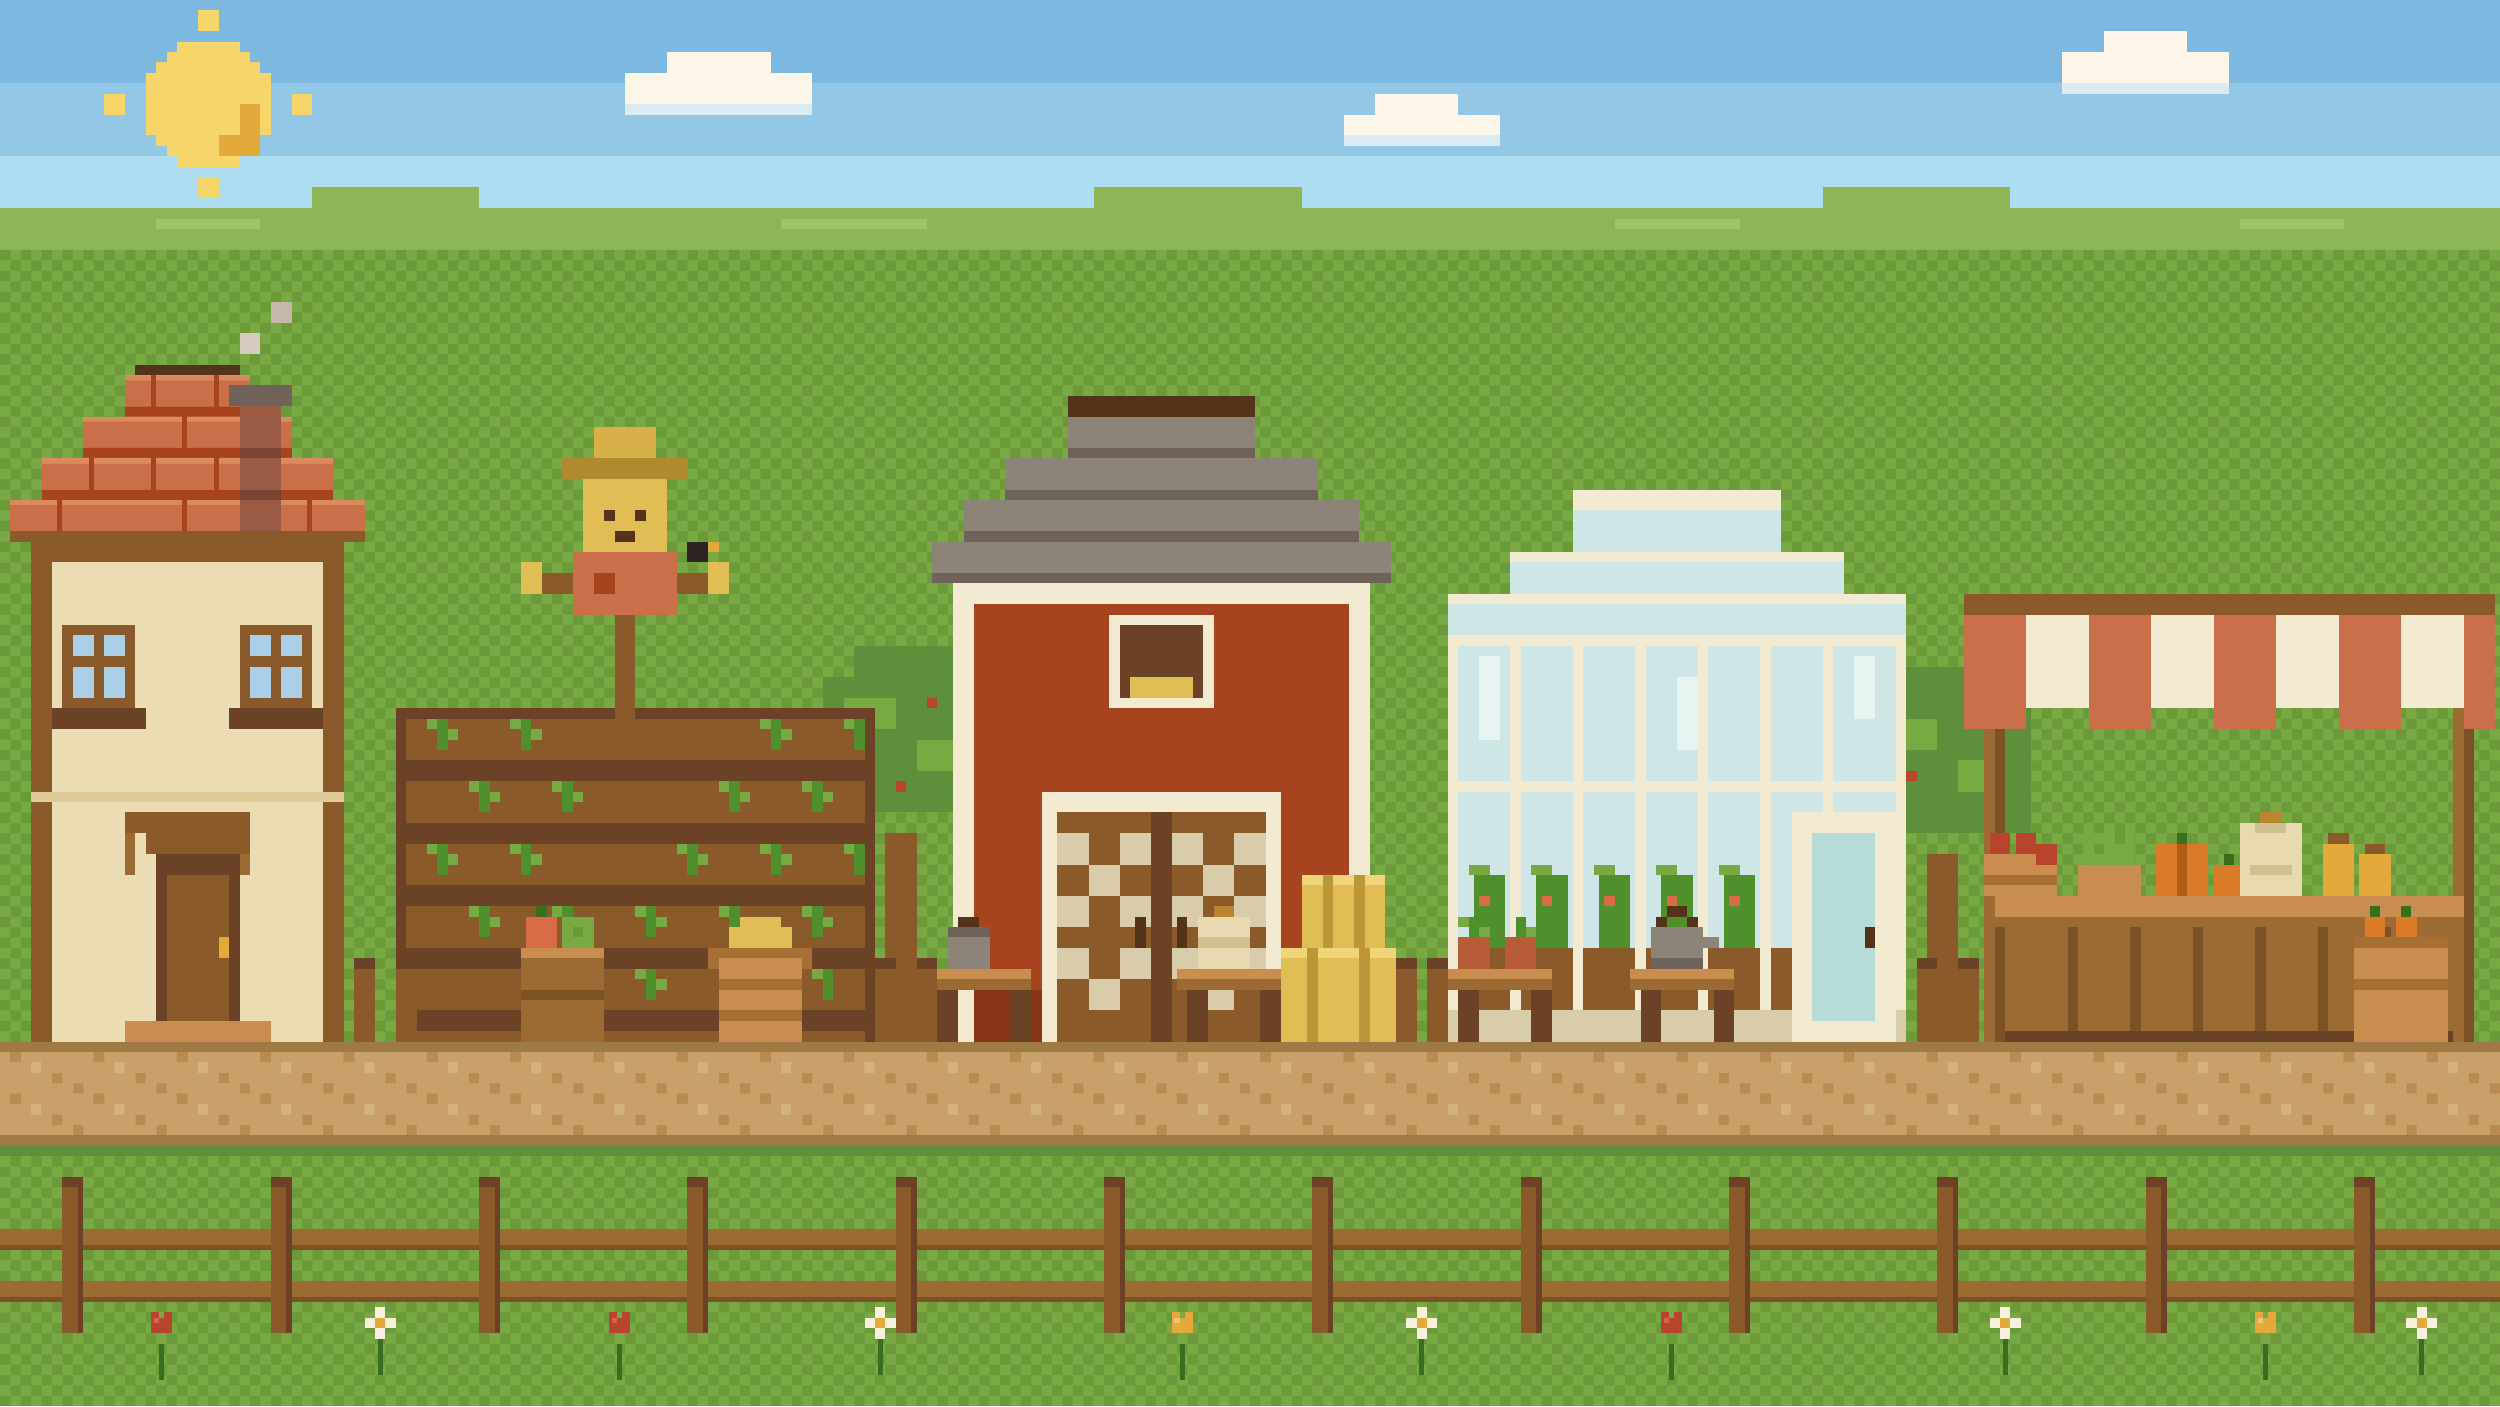
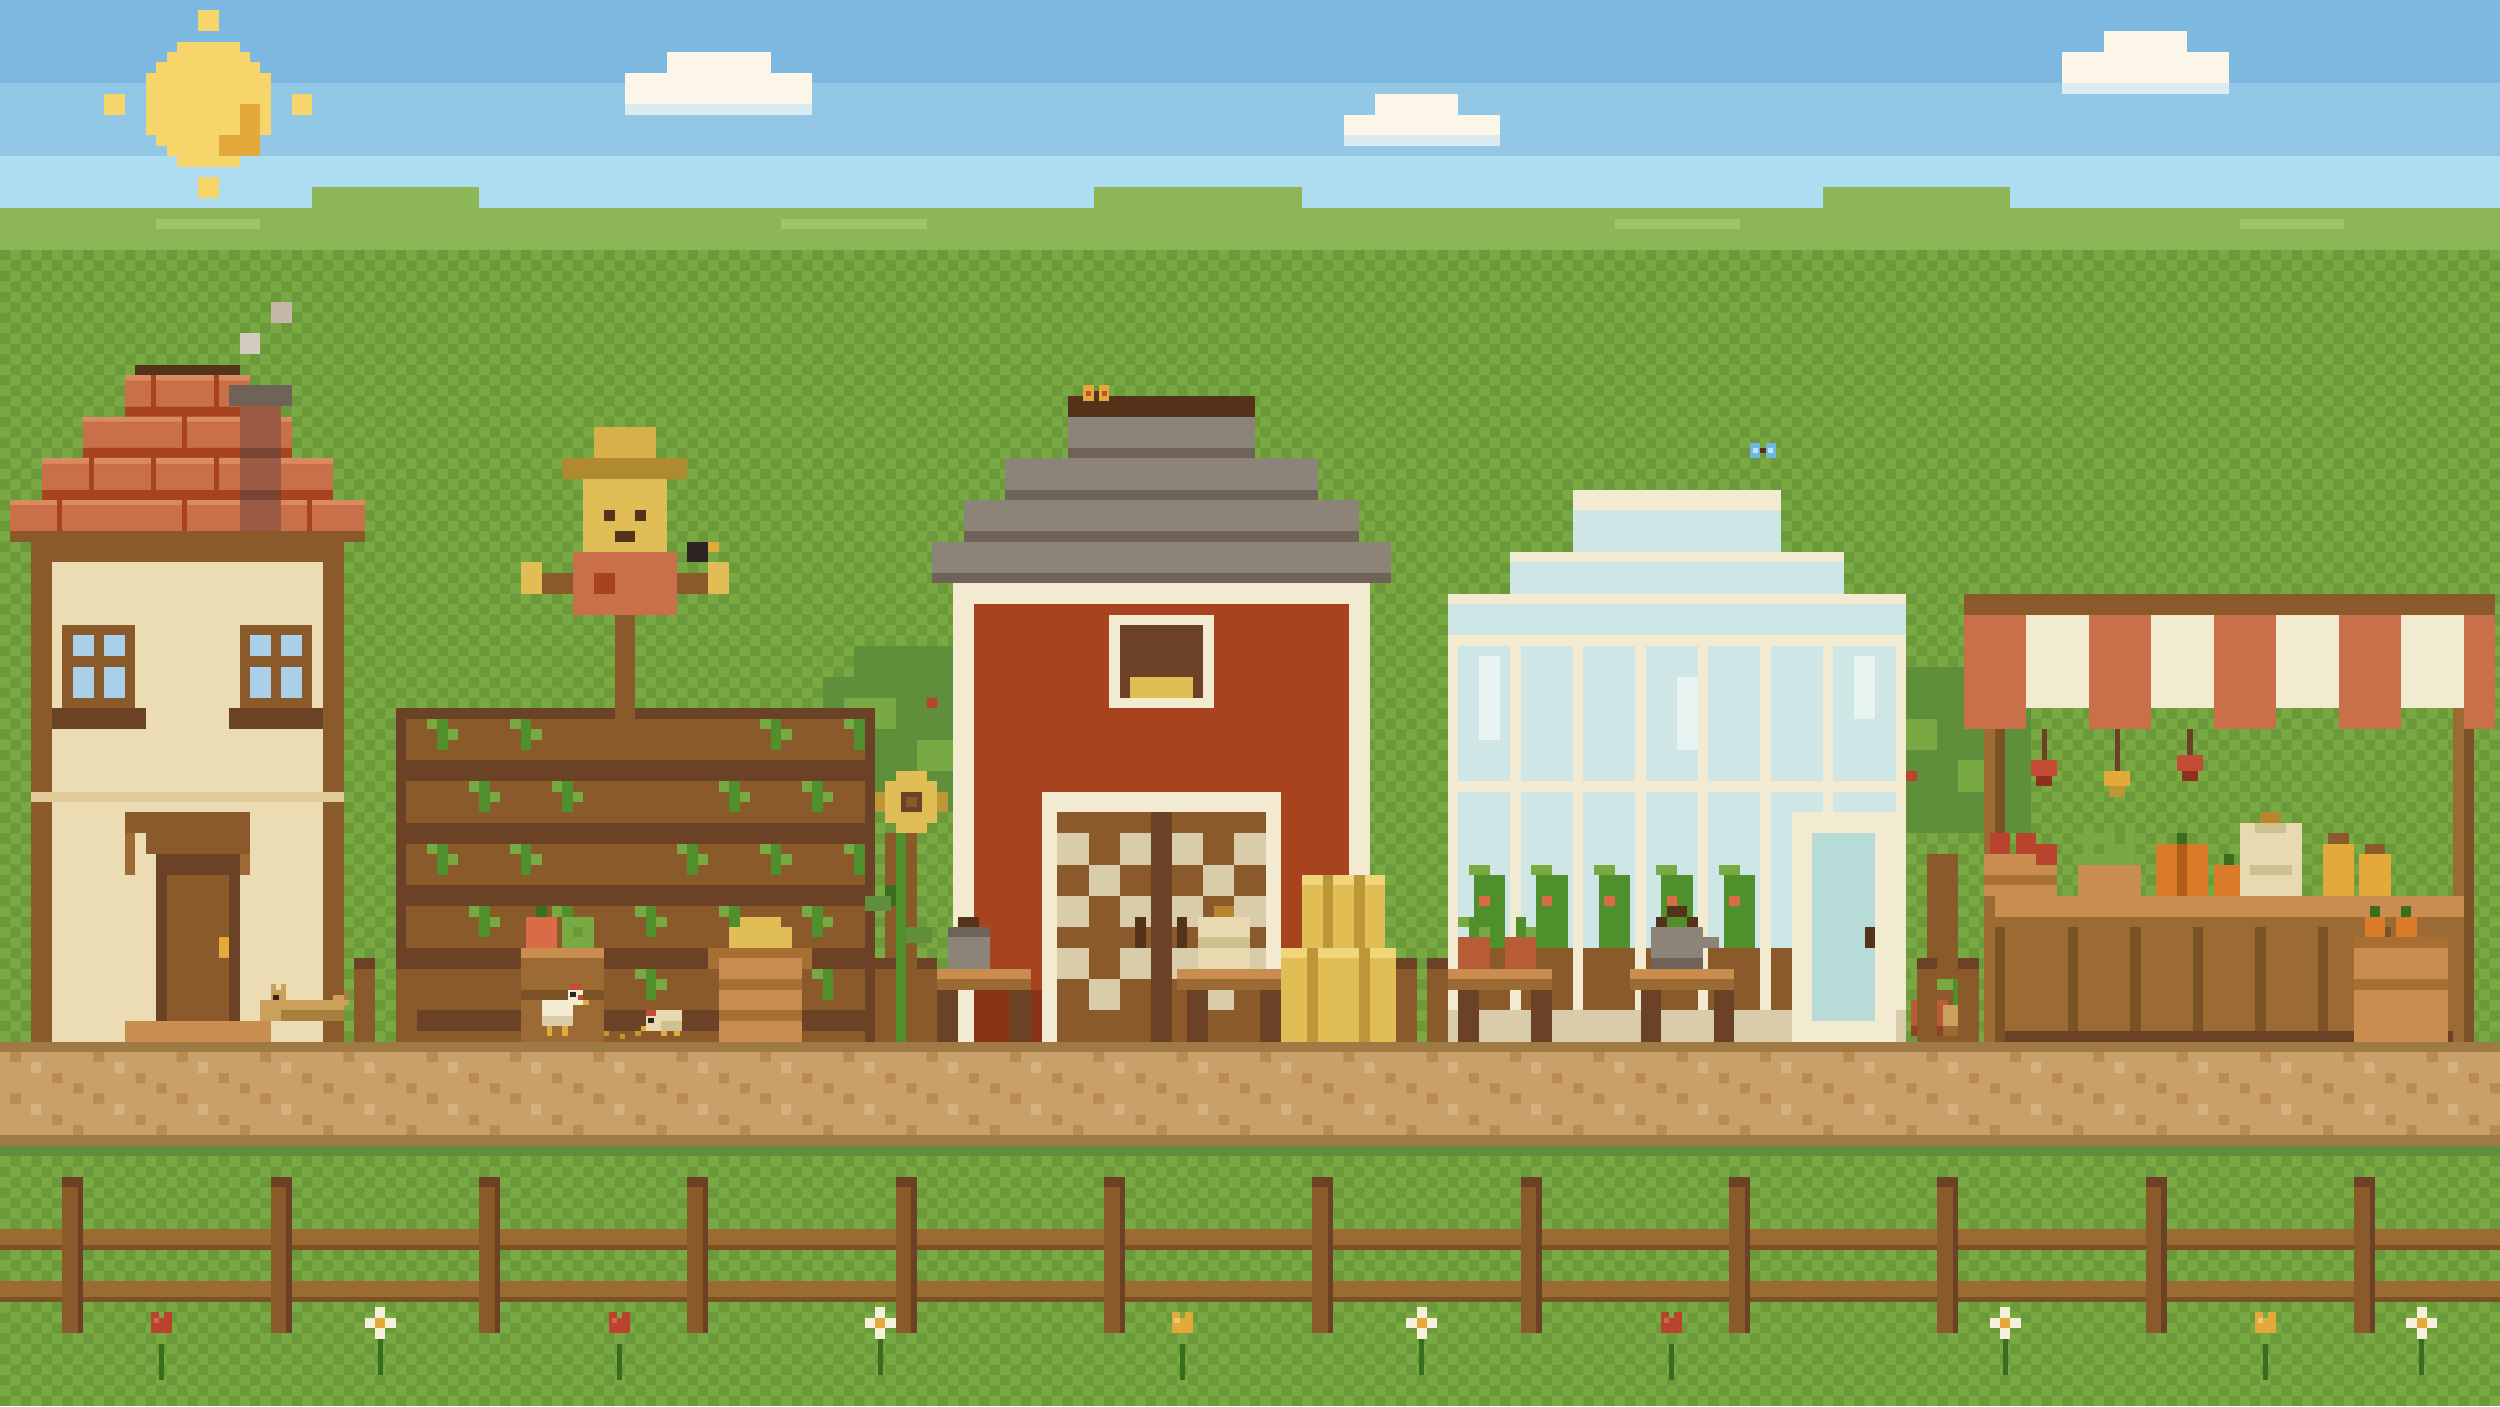
<svg xmlns="http://www.w3.org/2000/svg" viewBox="0 0 960 540" shape-rendering="crispEdges" aria-hidden="true" focusable="false" preserveAspectRatio="xMidYMid meet">
  <defs>
    <pattern id="fm-shingles" width="48" height="32" patternUnits="userSpaceOnUse">
      <rect width="48" height="32" fill="#c96f4a" />
      <rect y="12" width="48" height="4" fill="#a8431f" />
      <rect y="28" width="48" height="4" fill="#a8431f" />
      <rect width="48" height="2" fill="#d98a5f" />
      <rect y="16" width="48" height="2" fill="#d98a5f" />
      <rect x="22" width="2" height="12" fill="#a8431f" />
      <rect x="10" y="16" width="2" height="12" fill="#a8431f" />
      <rect x="34" y="16" width="2" height="12" fill="#a8431f" />
    </pattern>
    <pattern id="fm-grass" width="8" height="8" patternUnits="userSpaceOnUse">
      <rect width="8" height="8" fill="#79a943" />
      <rect width="4" height="4" fill="#6c9a3a" />
      <rect x="4" y="4" width="4" height="4" fill="#6c9a3a" />
    </pattern>
    <pattern id="fm-dirt" width="32" height="16" patternUnits="userSpaceOnUse">
      <rect width="32" height="16" fill="#c9a06a" />
      <rect x="4" y="4" width="4" height="4" fill="#b98a52" />
      <rect x="20" y="12" width="4" height="4" fill="#b98a52" />
      <rect x="12" y="8" width="4" height="4" fill="#d4b27e" />
      <rect x="28" width="4" height="4" fill="#b98a52" />
    </pattern>
  </defs>
  <rect x="0" y="0" width="960" height="32" fill="#7db8e0" />
  <rect x="0" y="32" width="960" height="28" fill="#93c7e6" />
  <rect x="0" y="60" width="960" height="20" fill="#aedcf0" />
  <g>
    <rect x="76" y="4" width="8" height="8" fill="#f6d56a" />
    <rect x="76" y="68" width="8" height="8" fill="#f6d56a" />
    <rect x="40" y="36" width="8" height="8" fill="#f6d56a" />
    <rect x="112" y="36" width="8" height="8" fill="#f6d56a" />
    <rect x="56" y="28" width="48" height="24" fill="#f6d56a" />
    <rect x="60" y="24" width="40" height="32" fill="#f6d56a" />
    <rect x="64" y="20" width="32" height="40" fill="#f6d56a" />
    <rect x="68" y="16" width="24" height="48" fill="#f6d56a" />
    <rect x="84" y="52" width="16" height="8" fill="#e3a93a" />
    <rect x="92" y="40" width="8" height="12" fill="#e3a93a" />
  </g>
  <g>
    <rect x="240" y="28" width="72" height="16" fill="#fbf6e8" />
    <rect x="256" y="20" width="40" height="8" fill="#fbf6e8" />
    <rect x="240" y="40" width="72" height="4" fill="#dcebf2" />
    <rect x="516" y="44" width="60" height="12" fill="#fbf6e8" />
    <rect x="528" y="36" width="32" height="8" fill="#fbf6e8" />
    <rect x="516" y="52" width="60" height="4" fill="#dcebf2" />
    <rect x="792" y="20" width="64" height="16" fill="#fbf6e8" />
    <rect x="808" y="12" width="32" height="8" fill="#fbf6e8" />
    <rect x="792" y="32" width="64" height="4" fill="#dcebf2" />
  </g>
  <rect x="120" y="72" width="64" height="8" fill="#8db657" />
  <rect x="420" y="72" width="80" height="8" fill="#8db657" />
  <rect x="700" y="72" width="72" height="8" fill="#8db657" />
  <rect x="0" y="80" width="960" height="16" fill="#8db657" />
  <rect x="60" y="84" width="40" height="4" fill="#9fc46a" />
  <rect x="300" y="84" width="56" height="4" fill="#9fc46a" />
  <rect x="620" y="84" width="48" height="4" fill="#9fc46a" />
  <rect x="860" y="84" width="40" height="4" fill="#9fc46a" />
  <rect x="0" y="96" width="960" height="344" fill="url(#fm-grass)" />
  <rect x="0" y="400" width="960" height="40" fill="url(#fm-dirt)" />
  <rect x="0" y="400" width="960" height="4" fill="#a07a44" />
  <rect x="0" y="436" width="960" height="4" fill="#a07a44" />
  <g>
    <rect x="340" y="320" width="12" height="80" fill="#8a5a2b" />
    <rect x="328" y="248" width="40" height="12" fill="#5f8f3a" />
    <rect x="316" y="260" width="64" height="52" fill="#5f8f3a" />
    <rect x="324" y="268" width="20" height="12" fill="#79a943" />
    <rect x="352" y="284" width="16" height="12" fill="#79a943" />
    <rect x="332" y="288" width="4" height="4" fill="#b8442e" />
    <rect x="356" y="268" width="4" height="4" fill="#b8442e" />
    <rect x="344" y="300" width="4" height="4" fill="#b8442e" />
  </g>
  <g>
    <rect x="740" y="328" width="12" height="72" fill="#8a5a2b" />
    <rect x="728" y="256" width="40" height="12" fill="#5f8f3a" />
    <rect x="716" y="268" width="64" height="52" fill="#5f8f3a" />
    <rect x="724" y="276" width="20" height="12" fill="#79a943" />
    <rect x="752" y="292" width="16" height="12" fill="#79a943" />
    <rect x="732" y="296" width="4" height="4" fill="#b8442e" />
    <rect x="756" y="276" width="4" height="4" fill="#b8442e" />
  </g>
  <g>
    <rect x="48" y="144" width="48" height="16" fill="url(#fm-shingles)" />
    <rect x="32" y="160" width="80" height="16" fill="url(#fm-shingles)" />
    <rect x="16" y="176" width="112" height="16" fill="url(#fm-shingles)" />
    <rect x="4" y="192" width="136" height="16" fill="url(#fm-shingles)" />
    <rect x="52" y="140" width="40" height="4" fill="#54331a" />
    <rect x="4" y="204" width="136" height="4" fill="#8a5a2b" />
    <g id="chimney-smoke">
      <rect x="92" y="128" width="8" height="8" fill="#d6cbbf" />
      <rect x="104" y="116" width="8" height="8" fill="#c5b8aa" />
    </g>
    <rect x="88" y="148" width="24" height="8" fill="#6e6259" />
    <rect x="92" y="156" width="16" height="48" fill="#9a5a44" />
    <rect x="92" y="172" width="16" height="4" fill="#7a4434" />
    <rect x="92" y="188" width="16" height="4" fill="#7a4434" />
    <rect x="12" y="208" width="120" height="192" fill="#ecdcb4" />
    <rect x="12" y="208" width="120" height="8" fill="#8a5a2b" />
    <rect x="12" y="208" width="8" height="192" fill="#8a5a2b" />
    <rect x="124" y="208" width="8" height="192" fill="#8a5a2b" />
    <rect x="12" y="304" width="120" height="4" fill="#e0cb98" />
    <rect x="24" y="240" width="28" height="32" fill="#8a5a2b" />
    <rect x="28" y="244" width="20" height="24" fill="#aacfe8" />
    <rect x="36" y="244" width="4" height="24" fill="#8a5a2b" />
    <rect x="28" y="252" width="20" height="4" fill="#8a5a2b" />
    <rect x="20" y="272" width="36" height="8" fill="#6b4226" />
    <rect x="92" y="240" width="28" height="32" fill="#8a5a2b" />
    <rect x="96" y="244" width="20" height="24" fill="#aacfe8" />
    <rect x="104" y="244" width="4" height="24" fill="#8a5a2b" />
    <rect x="96" y="252" width="20" height="4" fill="#8a5a2b" />
    <rect x="88" y="272" width="36" height="8" fill="#6b4226" />
    <rect x="48" y="312" width="48" height="8" fill="#8a5a2b" />
    <rect x="48" y="320" width="4" height="16" fill="#9c6b33" />
    <rect x="92" y="320" width="4" height="16" fill="#9c6b33" />
    <rect x="56" y="320" width="40" height="8" fill="#8a5a2b" />
    <rect x="60" y="328" width="32" height="72" fill="#6b4226" />
    <rect x="64" y="336" width="24" height="56" fill="#8a5a2b" />
    <rect x="84" y="360" width="4" height="8" fill="#e3a93a" />
    <rect x="48" y="392" width="56" height="8" fill="#c98e4f" />
  </g>
  <g>
    <rect x="152" y="272" width="184" height="128" fill="#8a5a2b" />
    <rect x="152" y="272" width="184" height="4" fill="#6b4226" />
    <rect x="152" y="272" width="4" height="128" fill="#6b4226" />
    <rect x="332" y="272" width="4" height="128" fill="#6b4226" />
    <rect x="156" y="292" width="176" height="8" fill="#6b4226" />
    <rect x="156" y="316" width="176" height="8" fill="#6b4226" />
    <rect x="156" y="340" width="176" height="8" fill="#6b4226" />
    <rect x="156" y="364" width="176" height="8" fill="#6b4226" />
    <rect x="156" y="388" width="176" height="8" fill="#6b4226" />
    <rect x="168" y="276" width="4" height="12" fill="#4f8f2c" />
    <rect x="164" y="276" width="4" height="4" fill="#79a943" />
    <rect x="172" y="280" width="4" height="4" fill="#79a943" />
    <rect x="200" y="276" width="4" height="12" fill="#4f8f2c" />
    <rect x="196" y="276" width="4" height="4" fill="#79a943" />
    <rect x="204" y="280" width="4" height="4" fill="#79a943" />
    <rect x="296" y="276" width="4" height="12" fill="#4f8f2c" />
    <rect x="292" y="276" width="4" height="4" fill="#79a943" />
    <rect x="300" y="280" width="4" height="4" fill="#79a943" />
    <rect x="328" y="276" width="4" height="12" fill="#4f8f2c" />
    <rect x="324" y="276" width="4" height="4" fill="#79a943" />
    <rect x="184" y="300" width="4" height="12" fill="#4f8f2c" />
    <rect x="180" y="300" width="4" height="4" fill="#79a943" />
    <rect x="188" y="304" width="4" height="4" fill="#79a943" />
    <rect x="216" y="300" width="4" height="12" fill="#4f8f2c" />
    <rect x="212" y="300" width="4" height="4" fill="#79a943" />
    <rect x="220" y="304" width="4" height="4" fill="#79a943" />
    <rect x="280" y="300" width="4" height="12" fill="#4f8f2c" />
    <rect x="276" y="300" width="4" height="4" fill="#79a943" />
    <rect x="284" y="304" width="4" height="4" fill="#79a943" />
    <rect x="312" y="300" width="4" height="12" fill="#4f8f2c" />
    <rect x="308" y="300" width="4" height="4" fill="#79a943" />
    <rect x="316" y="304" width="4" height="4" fill="#79a943" />
    <rect x="168" y="324" width="4" height="12" fill="#4f8f2c" />
    <rect x="164" y="324" width="4" height="4" fill="#79a943" />
    <rect x="172" y="328" width="4" height="4" fill="#79a943" />
    <rect x="200" y="324" width="4" height="12" fill="#4f8f2c" />
    <rect x="196" y="324" width="4" height="4" fill="#79a943" />
    <rect x="204" y="328" width="4" height="4" fill="#79a943" />
    <rect x="264" y="324" width="4" height="12" fill="#4f8f2c" />
    <rect x="260" y="324" width="4" height="4" fill="#79a943" />
    <rect x="268" y="328" width="4" height="4" fill="#79a943" />
    <rect x="296" y="324" width="4" height="12" fill="#4f8f2c" />
    <rect x="292" y="324" width="4" height="4" fill="#79a943" />
    <rect x="300" y="328" width="4" height="4" fill="#79a943" />
    <rect x="328" y="324" width="4" height="12" fill="#4f8f2c" />
    <rect x="324" y="324" width="4" height="4" fill="#79a943" />
    <rect x="184" y="348" width="4" height="12" fill="#4f8f2c" />
    <rect x="180" y="348" width="4" height="4" fill="#79a943" />
    <rect x="188" y="352" width="4" height="4" fill="#79a943" />
    <rect x="216" y="348" width="4" height="12" fill="#4f8f2c" />
    <rect x="212" y="348" width="4" height="4" fill="#79a943" />
    <rect x="220" y="352" width="4" height="4" fill="#79a943" />
    <rect x="248" y="348" width="4" height="12" fill="#4f8f2c" />
    <rect x="244" y="348" width="4" height="4" fill="#79a943" />
    <rect x="252" y="352" width="4" height="4" fill="#79a943" />
    <rect x="280" y="348" width="4" height="12" fill="#4f8f2c" />
    <rect x="276" y="348" width="4" height="4" fill="#79a943" />
    <rect x="284" y="352" width="4" height="4" fill="#79a943" />
    <rect x="312" y="348" width="4" height="12" fill="#4f8f2c" />
    <rect x="308" y="348" width="4" height="4" fill="#79a943" />
    <rect x="316" y="352" width="4" height="4" fill="#79a943" />
    <rect x="248" y="372" width="4" height="12" fill="#4f8f2c" />
    <rect x="244" y="372" width="4" height="4" fill="#79a943" />
    <rect x="252" y="376" width="4" height="4" fill="#79a943" />
    <rect x="316" y="372" width="4" height="12" fill="#4f8f2c" />
    <rect x="312" y="372" width="4" height="4" fill="#79a943" />
    <rect x="236" y="208" width="8" height="72" fill="#8a5a2b" />
    <rect x="208" y="220" width="64" height="8" fill="#8a5a2b" />
    <rect x="200" y="216" width="8" height="12" fill="#e0bd55" />
    <rect x="272" y="216" width="8" height="12" fill="#e0bd55" />
    <rect x="220" y="212" width="40" height="24" fill="#c96f4a" />
    <rect x="228" y="220" width="8" height="8" fill="#a8431f" />
    <rect x="224" y="184" width="32" height="28" fill="#e0bd55" />
    <rect x="232" y="196" width="4" height="4" fill="#54331a" />
    <rect x="244" y="196" width="4" height="4" fill="#54331a" />
    <rect x="236" y="204" width="8" height="4" fill="#54331a" />
    <rect x="216" y="176" width="48" height="8" fill="#b08a2e" />
    <rect x="228" y="164" width="24" height="12" fill="#d8b04a" />
    <rect x="264" y="208" width="8" height="8" fill="#2b2421" />
    <rect x="272" y="208" width="4" height="4" fill="#e3a93a" />
    <rect x="200" y="364" width="32" height="36" fill="#9c6b33" />
    <rect x="200" y="364" width="32" height="4" fill="#c98e4f" />
    <rect x="200" y="380" width="32" height="4" fill="#7a5226" />
    <rect x="202" y="352" width="12" height="12" fill="#d96c47" />
    <rect x="206" y="348" width="4" height="4" fill="#3a6e1f" />
    <rect x="216" y="352" width="12" height="12" fill="#79a943" />
    <rect x="220" y="356" width="4" height="4" fill="#6c9a3a" />
    <rect x="272" y="364" width="40" height="8" fill="#a86f35" />
    <rect x="276" y="368" width="32" height="32" fill="#c98e4f" />
    <rect x="276" y="376" width="32" height="4" fill="#a86f35" />
    <rect x="276" y="388" width="32" height="4" fill="#a86f35" />
    <rect x="280" y="356" width="24" height="8" fill="#e0bd55" />
    <rect x="284" y="352" width="16" height="4" fill="#e0bd55" />
  </g>
  <g>
    <rect x="410" y="152" width="72" height="8" fill="#54331a" />
    <rect x="410" y="160" width="72" height="16" fill="#8c8478" />
    <rect x="386" y="176" width="120" height="16" fill="#8c8478" />
    <rect x="370" y="192" width="152" height="16" fill="#8c8478" />
    <rect x="358" y="208" width="176" height="16" fill="#8c8478" />
    <rect x="410" y="172" width="72" height="4" fill="#6e6259" />
    <rect x="386" y="188" width="120" height="4" fill="#6e6259" />
    <rect x="370" y="204" width="152" height="4" fill="#6e6259" />
    <rect x="358" y="220" width="176" height="4" fill="#6e6259" />
    <rect x="366" y="224" width="160" height="176" fill="#a8431f" />
    <rect x="366" y="380" width="160" height="20" fill="#8a3417" />
    <rect x="366" y="224" width="160" height="8" fill="#f3ead2" />
    <rect x="366" y="224" width="8" height="176" fill="#f3ead2" />
    <rect x="518" y="224" width="8" height="176" fill="#f3ead2" />
    <rect x="426" y="236" width="40" height="36" fill="#f3ead2" />
    <rect x="430" y="240" width="32" height="28" fill="#6b4226" />
    <rect x="434" y="260" width="24" height="8" fill="#e0bd55" />
    <rect x="400" y="304" width="92" height="96" fill="#f3ead2" />
    <rect x="406" y="312" width="80" height="88" fill="#8a5a2b" />
    <rect x="442" y="312" width="8" height="88" fill="#6b4226" />
    <rect x="406" y="320" width="12" height="12" fill="#d9ccab" />
    <rect x="430" y="320" width="12" height="12" fill="#d9ccab" />
    <rect x="418" y="332" width="12" height="12" fill="#d9ccab" />
    <rect x="406" y="344" width="12" height="12" fill="#d9ccab" />
    <rect x="430" y="344" width="12" height="12" fill="#d9ccab" />
    <rect x="406" y="364" width="12" height="12" fill="#d9ccab" />
    <rect x="430" y="364" width="12" height="12" fill="#d9ccab" />
    <rect x="418" y="376" width="12" height="12" fill="#d9ccab" />
    <rect x="450" y="320" width="12" height="12" fill="#d9ccab" />
    <rect x="474" y="320" width="12" height="12" fill="#d9ccab" />
    <rect x="462" y="332" width="12" height="12" fill="#d9ccab" />
    <rect x="450" y="344" width="12" height="12" fill="#d9ccab" />
    <rect x="474" y="344" width="12" height="12" fill="#d9ccab" />
    <rect x="450" y="364" width="12" height="12" fill="#d9ccab" />
    <rect x="474" y="364" width="12" height="12" fill="#d9ccab" />
    <rect x="462" y="376" width="12" height="12" fill="#d9ccab" />
    <rect x="436" y="352" width="4" height="12" fill="#54331a" />
    <rect x="452" y="352" width="4" height="12" fill="#54331a" />
    <rect x="500" y="336" width="32" height="28" fill="#e0bd55" />
    <rect x="500" y="336" width="32" height="4" fill="#f0d57a" />
    <rect x="508" y="336" width="4" height="28" fill="#bd9638" />
    <rect x="520" y="336" width="4" height="28" fill="#bd9638" />
    <rect x="492" y="364" width="44" height="36" fill="#e0bd55" />
    <rect x="492" y="364" width="44" height="4" fill="#f0d57a" />
    <rect x="502" y="364" width="4" height="36" fill="#bd9638" />
    <rect x="522" y="364" width="4" height="36" fill="#bd9638" />
    <rect x="364" y="356" width="16" height="16" fill="#8c8478" />
    <rect x="364" y="356" width="16" height="4" fill="#6e6259" />
    <rect x="368" y="352" width="8" height="4" fill="#54331a" />
    <rect x="356" y="372" width="40" height="8" fill="#c98e4f" />
    <rect x="356" y="376" width="40" height="4" fill="#9c6b33" />
    <rect x="360" y="380" width="8" height="20" fill="#6b4226" />
    <rect x="388" y="380" width="8" height="20" fill="#6b4226" />
    <rect x="460" y="352" width="20" height="20" fill="#e8d9b0" />
    <rect x="466" y="348" width="8" height="4" fill="#b9852e" />
    <rect x="460" y="360" width="20" height="4" fill="#cfc090" />
    <rect x="452" y="372" width="40" height="8" fill="#c98e4f" />
    <rect x="452" y="376" width="40" height="4" fill="#9c6b33" />
    <rect x="456" y="380" width="8" height="20" fill="#6b4226" />
    <rect x="484" y="380" width="8" height="20" fill="#6b4226" />
  </g>
  <g>
    <rect x="604" y="188" width="80" height="8" fill="#f3ead2" />
    <rect x="604" y="196" width="80" height="16" fill="#cfe6e6" />
    <rect x="580" y="212" width="128" height="16" fill="#cfe6e6" />
    <rect x="556" y="228" width="176" height="16" fill="#cfe6e6" />
    <rect x="580" y="212" width="128" height="4" fill="#f3ead2" />
    <rect x="556" y="228" width="176" height="4" fill="#f3ead2" />
    <rect x="556" y="244" width="176" height="156" fill="#cfe6e6" />
    <rect x="560" y="364" width="168" height="24" fill="#8a5a2b" />
    <rect x="566" y="336" width="12" height="28" fill="#4f8f2c" />
    <rect x="564" y="332" width="8" height="4" fill="#79a943" />
    <rect x="568" y="344" width="4" height="4" fill="#d96c47" />
    <rect x="590" y="336" width="12" height="28" fill="#4f8f2c" />
    <rect x="588" y="332" width="8" height="4" fill="#79a943" />
    <rect x="592" y="344" width="4" height="4" fill="#d96c47" />
    <rect x="614" y="336" width="12" height="28" fill="#4f8f2c" />
    <rect x="612" y="332" width="8" height="4" fill="#79a943" />
    <rect x="616" y="344" width="4" height="4" fill="#d96c47" />
    <rect x="638" y="336" width="12" height="28" fill="#4f8f2c" />
    <rect x="636" y="332" width="8" height="4" fill="#79a943" />
    <rect x="640" y="344" width="4" height="4" fill="#d96c47" />
    <rect x="662" y="336" width="12" height="28" fill="#4f8f2c" />
    <rect x="660" y="332" width="8" height="4" fill="#79a943" />
    <rect x="664" y="344" width="4" height="4" fill="#d96c47" />
    <rect x="556" y="244" width="4" height="156" fill="#f3ead2" />
    <rect x="580" y="244" width="4" height="156" fill="#f3ead2" />
    <rect x="604" y="244" width="4" height="156" fill="#f3ead2" />
    <rect x="628" y="244" width="4" height="156" fill="#f3ead2" />
    <rect x="652" y="244" width="4" height="156" fill="#f3ead2" />
    <rect x="676" y="244" width="4" height="156" fill="#f3ead2" />
    <rect x="700" y="244" width="4" height="156" fill="#f3ead2" />
    <rect x="728" y="244" width="4" height="156" fill="#f3ead2" />
    <rect x="556" y="244" width="176" height="4" fill="#f3ead2" />
    <rect x="556" y="300" width="176" height="4" fill="#f3ead2" />
    <rect x="556" y="388" width="176" height="12" fill="#d9ccab" />
    <rect x="568" y="252" width="8" height="32" fill="#e8f4f2" />
    <rect x="644" y="260" width="8" height="28" fill="#e8f4f2" />
    <rect x="712" y="252" width="8" height="24" fill="#e8f4f2" />
    <rect x="688" y="312" width="40" height="88" fill="#f3ead2" />
    <rect x="696" y="320" width="24" height="72" fill="#b7dcd8" />
    <rect x="716" y="356" width="4" height="8" fill="#54331a" />
    <rect x="560" y="360" width="12" height="12" fill="#b85c38" />
    <rect x="564" y="352" width="4" height="8" fill="#4f8f2c" />
    <rect x="560" y="352" width="4" height="4" fill="#79a943" />
    <rect x="568" y="356" width="4" height="4" fill="#79a943" />
    <rect x="578" y="360" width="12" height="12" fill="#b85c38" />
    <rect x="582" y="352" width="4" height="8" fill="#4f8f2c" />
    <rect x="586" y="356" width="4" height="4" fill="#79a943" />
    <rect x="556" y="372" width="40" height="8" fill="#c98e4f" />
    <rect x="556" y="376" width="40" height="4" fill="#9c6b33" />
    <rect x="560" y="380" width="8" height="20" fill="#6b4226" />
    <rect x="588" y="380" width="8" height="20" fill="#6b4226" />
    <rect x="634" y="356" width="20" height="16" fill="#8c8478" />
    <rect x="634" y="368" width="20" height="4" fill="#6e6259" />
    <rect x="652" y="360" width="8" height="4" fill="#8c8478" />
    <rect x="640" y="348" width="8" height="4" fill="#54331a" />
    <rect x="636" y="352" width="4" height="4" fill="#54331a" />
    <rect x="648" y="352" width="4" height="4" fill="#54331a" />
    <rect x="626" y="372" width="40" height="8" fill="#c98e4f" />
    <rect x="626" y="376" width="40" height="4" fill="#9c6b33" />
    <rect x="630" y="380" width="8" height="20" fill="#6b4226" />
    <rect x="658" y="380" width="8" height="20" fill="#6b4226" />
  </g>
  <g>
    <rect x="762" y="272" width="8" height="128" fill="#9c6b33" />
    <rect x="766" y="272" width="4" height="128" fill="#7a5226" />
    <rect x="942" y="272" width="8" height="128" fill="#9c6b33" />
    <rect x="946" y="272" width="4" height="128" fill="#7a5226" />
    <rect x="754" y="228" width="204" height="8" fill="#8a5a2b" />
    <rect x="754" y="236" width="24" height="36" fill="#c96f4a" />
    <rect x="778" y="236" width="24" height="36" fill="#f3ead2" />
    <rect x="802" y="236" width="24" height="36" fill="#c96f4a" />
    <rect x="826" y="236" width="24" height="36" fill="#f3ead2" />
    <rect x="850" y="236" width="24" height="36" fill="#c96f4a" />
    <rect x="874" y="236" width="24" height="36" fill="#f3ead2" />
    <rect x="898" y="236" width="24" height="36" fill="#c96f4a" />
    <rect x="922" y="236" width="24" height="36" fill="#f3ead2" />
    <rect x="946" y="236" width="12" height="36" fill="#c96f4a" />
    <rect x="754" y="272" width="24" height="8" fill="#c96f4a" />
    <rect x="802" y="272" width="24" height="8" fill="#c96f4a" />
    <rect x="850" y="272" width="24" height="8" fill="#c96f4a" />
    <rect x="898" y="272" width="24" height="8" fill="#c96f4a" />
    <rect x="946" y="272" width="12" height="8" fill="#c96f4a" />
    <rect x="762" y="328" width="28" height="16" fill="#c98e4f" />
    <rect x="762" y="336" width="28" height="4" fill="#a86f35" />
    <rect x="764" y="320" width="8" height="8" fill="#b8442e" />
    <rect x="774" y="320" width="8" height="8" fill="#b8442e" />
    <rect x="782" y="324" width="8" height="8" fill="#b8442e" />
    <rect x="798" y="332" width="24" height="12" fill="#c98e4f" />
    <rect x="800" y="320" width="20" height="12" fill="#79a943" />
    <rect x="804" y="324" width="4" height="4" fill="#6c9a3a" />
    <rect x="812" y="320" width="4" height="4" fill="#6c9a3a" />
    <rect x="828" y="324" width="20" height="20" fill="#d97b29" />
    <rect x="836" y="324" width="4" height="20" fill="#b35e17" />
    <rect x="836" y="320" width="4" height="4" fill="#3a6e1f" />
    <rect x="850" y="332" width="12" height="12" fill="#d97b29" />
    <rect x="854" y="328" width="4" height="4" fill="#3a6e1f" />
    <rect x="860" y="316" width="24" height="28" fill="#e8d9b0" />
    <rect x="866" y="316" width="12" height="4" fill="#cfc090" />
    <rect x="868" y="312" width="8" height="4" fill="#b9852e" />
    <rect x="864" y="332" width="16" height="4" fill="#cfc090" />
    <rect x="892" y="324" width="12" height="20" fill="#e3a93a" />
    <rect x="894" y="320" width="8" height="4" fill="#8a5a2b" />
    <rect x="906" y="328" width="12" height="16" fill="#e3a93a" />
    <rect x="908" y="324" width="8" height="4" fill="#8a5a2b" />
    <rect x="766" y="344" width="180" height="8" fill="#c98e4f" />
    <rect x="766" y="352" width="180" height="4" fill="#9c6b33" />
    <rect x="770" y="356" width="172" height="44" fill="#9c6b33" />
    <rect x="794" y="356" width="4" height="44" fill="#7a5226" />
    <rect x="818" y="356" width="4" height="44" fill="#7a5226" />
    <rect x="842" y="356" width="4" height="44" fill="#7a5226" />
    <rect x="866" y="356" width="4" height="44" fill="#7a5226" />
    <rect x="890" y="356" width="4" height="44" fill="#7a5226" />
    <rect x="914" y="356" width="4" height="44" fill="#7a5226" />
    <rect x="770" y="396" width="172" height="4" fill="#6b4226" />
    <rect x="904" y="360" width="36" height="40" fill="#c98e4f" />
    <rect x="904" y="360" width="36" height="4" fill="#a86f35" />
    <rect x="904" y="376" width="36" height="4" fill="#a86f35" />
    <rect x="908" y="352" width="8" height="8" fill="#d97b29" />
    <rect x="920" y="352" width="8" height="8" fill="#d97b29" />
    <rect x="910" y="348" width="4" height="4" fill="#3a6e1f" />
    <rect x="922" y="348" width="4" height="4" fill="#3a6e1f" />
  </g>
+   <g shape-rendering="crispEdges">
+     <g>
+       <rect x="104" y="384" width="28" height="8" fill="#caa05a" />
+       <rect x="104" y="388" width="28" height="4" fill="#a8803e" />
+       <rect x="100" y="388" width="8" height="4" fill="#caa05a" />
+       <rect x="100" y="384" width="4" height="4" fill="#caa05a" />
+       <rect x="104" y="380" width="6" height="4" fill="#caa05a" />
+       <rect x="104" y="378" width="2" height="2" fill="#caa05a" />
+       <rect x="108" y="378" width="2" height="2" fill="#caa05a" />
+       <rect x="105" y="382" width="2" height="2" fill="#3a2417" />
+       <rect x="128" y="382" width="6" height="4" fill="#caa05a" />
+       <rect x="132" y="380" width="2" height="4" fill="#a8803e" />
+     </g>
+     <g>
+       <rect x="208" y="384" width="12" height="10" fill="#f3ead2" />
+       <rect x="208" y="390" width="12" height="4" fill="#d9ccab" />
+       <rect x="218" y="380" width="6" height="6" fill="#f3ead2" />
+       <rect x="222" y="382" width="2" height="2" fill="#c44b34" />
+       <rect x="224" y="384" width="2" height="2" fill="#e3a93a" />
+       <rect x="219" y="381" width="2" height="2" fill="#2b2421" />
+       <rect x="219" y="378" width="4" height="2" fill="#c44b34" />
+       <rect x="210" y="394" width="2" height="4" fill="#e3a93a" />
+       <rect x="216" y="394" width="2" height="4" fill="#e3a93a" />
+       <rect x="252" y="388" width="10" height="8" fill="#e8d9b0" />
+       <rect x="252" y="392" width="10" height="4" fill="#cfc090" />
+       <rect x="248" y="390" width="6" height="6" fill="#e8d9b0" />
+       <rect x="246" y="394" width="2" height="2" fill="#e3a93a" />
+       <rect x="249" y="391" width="2" height="2" fill="#2b2421" />
+       <rect x="248" y="388" width="4" height="2" fill="#c44b34" />
+       <rect x="254" y="396" width="2" height="2" fill="#e3a93a" />
+       <rect x="259" y="396" width="2" height="2" fill="#e3a93a" />
+       <rect x="232" y="396" width="2" height="2" fill="#bd9638" />
+       <rect x="238" y="397" width="2" height="2" fill="#bd9638" />
+       <rect x="244" y="396" width="2" height="2" fill="#bd9638" />
+     </g>
+     <g>
+       <rect x="344" y="316" width="4" height="84" fill="#4f8f2c" />
+       <rect x="340" y="340" width="4" height="8" fill="#3a6e1f" />
+       <rect x="332" y="344" width="10" height="6" fill="#5f8f3a" />
+       <rect x="348" y="356" width="10" height="6" fill="#5f8f3a" />
+       <rect x="340" y="300" width="20" height="16" fill="#e0bd55" />
+       <rect x="344" y="296" width="12" height="24" fill="#e0bd55" />
+       <rect x="336" y="304" width="4" height="8" fill="#bd9638" />
+       <rect x="360" y="304" width="4" height="8" fill="#bd9638" />
+       <rect x="346" y="304" width="8" height="8" fill="#6b4226" />
+       <rect x="348" y="306" width="4" height="4" fill="#8a5a2b" />
+     </g>
+     <g>
+       <rect x="734" y="384" width="14" height="14" fill="#b85c38" />
+       <rect x="734" y="394" width="14" height="4" fill="#8f4326" />
+       <rect x="738" y="372" width="4" height="12" fill="#4f8f2c" />
+       <rect x="734" y="372" width="4" height="4" fill="#79a943" />
+       <rect x="742" y="376" width="4" height="4" fill="#79a943" />
+       <rect x="746" y="386" width="12" height="12" fill="#caa05a" />
+       <rect x="746" y="394" width="12" height="4" fill="#9c6b33" />
+       <rect x="750" y="376" width="4" height="10" fill="#4f8f2c" />
+       <rect x="746" y="376" width="4" height="4" fill="#79a943" />
+       <rect x="754" y="380" width="4" height="4" fill="#79a943" />
+     </g>
+     <g>
+       <rect x="784" y="280" width="2" height="12" fill="#6b4226" />
+       <rect x="780" y="292" width="10" height="6" fill="#c44b34" />
+       <rect x="782" y="298" width="6" height="4" fill="#8f2f1c" />
+       <rect x="812" y="280" width="2" height="16" fill="#6b4226" />
+       <rect x="808" y="296" width="10" height="6" fill="#e3a93a" />
+       <rect x="810" y="302" width="6" height="4" fill="#bd9638" />
+       <rect x="840" y="280" width="2" height="10" fill="#6b4226" />
+       <rect x="836" y="290" width="10" height="6" fill="#c44b34" />
+       <rect x="838" y="296" width="6" height="4" fill="#8f2f1c" />
+     </g>
+     <g>
+       <rect x="420" y="150" width="2" height="2" fill="#54331a" />
+       <rect x="416" y="148" width="4" height="6" fill="#e3a93a" />
+       <rect x="422" y="148" width="4" height="6" fill="#e3a93a" />
+       <rect x="417" y="150" width="2" height="2" fill="#c44b34" />
+       <rect x="423" y="150" width="2" height="2" fill="#c44b34" />
+       <rect x="676" y="172" width="2" height="2" fill="#54331a" />
+       <rect x="672" y="170" width="4" height="6" fill="#6fb7e0" />
+       <rect x="678" y="170" width="4" height="6" fill="#6fb7e0" />
+       <rect x="673" y="172" width="2" height="2" fill="#bfe3f4" />
+       <rect x="679" y="172" width="2" height="2" fill="#bfe3f4" />
+     </g>
+   </g>
  <g>
    <rect x="136" y="372" width="8" height="28" fill="#8a5a2b" />
    <rect x="136" y="368" width="8" height="4" fill="#6b4226" />
    <rect x="152" y="372" width="8" height="28" fill="#8a5a2b" />
    <rect x="152" y="368" width="8" height="4" fill="#6b4226" />
    <rect x="336" y="372" width="8" height="28" fill="#8a5a2b" />
    <rect x="336" y="368" width="8" height="4" fill="#6b4226" />
    <rect x="352" y="372" width="8" height="28" fill="#8a5a2b" />
    <rect x="352" y="368" width="8" height="4" fill="#6b4226" />
    <rect x="536" y="372" width="8" height="28" fill="#8a5a2b" />
    <rect x="536" y="368" width="8" height="4" fill="#6b4226" />
    <rect x="548" y="372" width="8" height="28" fill="#8a5a2b" />
    <rect x="548" y="368" width="8" height="4" fill="#6b4226" />
    <rect x="736" y="372" width="8" height="28" fill="#8a5a2b" />
    <rect x="736" y="368" width="8" height="4" fill="#6b4226" />
    <rect x="752" y="372" width="8" height="28" fill="#8a5a2b" />
    <rect x="752" y="368" width="8" height="4" fill="#6b4226" />
  </g>
  <rect x="0" y="440" width="960" height="100" fill="url(#fm-grass)" />
  <rect x="0" y="440" width="960" height="4" fill="#5f8f3a" />
  <g>
    <rect x="0" y="472" width="960" height="8" fill="#9c6b33" />
    <rect x="0" y="478" width="960" height="2" fill="#7a5226" />
    <rect x="0" y="492" width="960" height="8" fill="#9c6b33" />
    <rect x="0" y="498" width="960" height="2" fill="#7a5226" />
    <rect x="24" y="456" width="8" height="56" fill="#8a5a2b" />
    <rect x="30" y="456" width="2" height="56" fill="#6b4226" />
    <rect x="24" y="452" width="8" height="4" fill="#6b4226" />
    <rect x="104" y="456" width="8" height="56" fill="#8a5a2b" />
    <rect x="110" y="456" width="2" height="56" fill="#6b4226" />
    <rect x="104" y="452" width="8" height="4" fill="#6b4226" />
    <rect x="184" y="456" width="8" height="56" fill="#8a5a2b" />
    <rect x="190" y="456" width="2" height="56" fill="#6b4226" />
    <rect x="184" y="452" width="8" height="4" fill="#6b4226" />
    <rect x="264" y="456" width="8" height="56" fill="#8a5a2b" />
    <rect x="270" y="456" width="2" height="56" fill="#6b4226" />
    <rect x="264" y="452" width="8" height="4" fill="#6b4226" />
    <rect x="344" y="456" width="8" height="56" fill="#8a5a2b" />
    <rect x="350" y="456" width="2" height="56" fill="#6b4226" />
    <rect x="344" y="452" width="8" height="4" fill="#6b4226" />
    <rect x="424" y="456" width="8" height="56" fill="#8a5a2b" />
    <rect x="430" y="456" width="2" height="56" fill="#6b4226" />
    <rect x="424" y="452" width="8" height="4" fill="#6b4226" />
    <rect x="504" y="456" width="8" height="56" fill="#8a5a2b" />
    <rect x="510" y="456" width="2" height="56" fill="#6b4226" />
    <rect x="504" y="452" width="8" height="4" fill="#6b4226" />
    <rect x="584" y="456" width="8" height="56" fill="#8a5a2b" />
    <rect x="590" y="456" width="2" height="56" fill="#6b4226" />
    <rect x="584" y="452" width="8" height="4" fill="#6b4226" />
    <rect x="664" y="456" width="8" height="56" fill="#8a5a2b" />
    <rect x="670" y="456" width="2" height="56" fill="#6b4226" />
    <rect x="664" y="452" width="8" height="4" fill="#6b4226" />
    <rect x="744" y="456" width="8" height="56" fill="#8a5a2b" />
    <rect x="750" y="456" width="2" height="56" fill="#6b4226" />
    <rect x="744" y="452" width="8" height="4" fill="#6b4226" />
    <rect x="824" y="456" width="8" height="56" fill="#8a5a2b" />
    <rect x="830" y="456" width="2" height="56" fill="#6b4226" />
    <rect x="824" y="452" width="8" height="4" fill="#6b4226" />
    <rect x="904" y="456" width="8" height="56" fill="#8a5a2b" />
    <rect x="910" y="456" width="2" height="56" fill="#6b4226" />
    <rect x="904" y="452" width="8" height="4" fill="#6b4226" />
  </g>
  <g>
    <rect x="61" y="516" width="2" height="14" fill="#3a6e1f" />
    <rect x="58" y="504" width="8" height="8" fill="#b8442e" />
    <rect x="61" y="504" width="2" height="2" fill="#79a943" />
    <rect x="59" y="506" width="2" height="2" fill="#d8654a" />
    <rect x="237" y="516" width="2" height="14" fill="#3a6e1f" />
    <rect x="234" y="504" width="8" height="8" fill="#b8442e" />
    <rect x="237" y="504" width="2" height="2" fill="#79a943" />
    <rect x="235" y="506" width="2" height="2" fill="#d8654a" />
    <rect x="453" y="516" width="2" height="14" fill="#3a6e1f" />
    <rect x="450" y="504" width="8" height="8" fill="#e3a93a" />
    <rect x="453" y="504" width="2" height="2" fill="#79a943" />
    <rect x="451" y="506" width="2" height="2" fill="#f0c878" />
    <rect x="641" y="516" width="2" height="14" fill="#3a6e1f" />
    <rect x="638" y="504" width="8" height="8" fill="#b8442e" />
    <rect x="641" y="504" width="2" height="2" fill="#79a943" />
    <rect x="639" y="506" width="2" height="2" fill="#d8654a" />
    <rect x="869" y="516" width="2" height="14" fill="#3a6e1f" />
    <rect x="866" y="504" width="8" height="8" fill="#e3a93a" />
    <rect x="869" y="504" width="2" height="2" fill="#79a943" />
    <rect x="867" y="506" width="2" height="2" fill="#f0c878" />
  </g>
  <g>
    <rect x="145" y="512" width="2" height="16" fill="#3a6e1f" />
    <rect x="140" y="506" width="4" height="4" fill="#f6f0dc" />
    <rect x="148" y="506" width="4" height="4" fill="#f6f0dc" />
    <rect x="144" y="502" width="4" height="4" fill="#f6f0dc" />
    <rect x="144" y="510" width="4" height="4" fill="#f6f0dc" />
    <rect x="144" y="506" width="4" height="4" fill="#e3a93a" />
    <rect x="337" y="512" width="2" height="16" fill="#3a6e1f" />
    <rect x="332" y="506" width="4" height="4" fill="#f6f0dc" />
    <rect x="340" y="506" width="4" height="4" fill="#f6f0dc" />
    <rect x="336" y="502" width="4" height="4" fill="#f6f0dc" />
    <rect x="336" y="510" width="4" height="4" fill="#f6f0dc" />
    <rect x="336" y="506" width="4" height="4" fill="#e3a93a" />
    <rect x="545" y="512" width="2" height="16" fill="#3a6e1f" />
    <rect x="540" y="506" width="4" height="4" fill="#f6f0dc" />
    <rect x="548" y="506" width="4" height="4" fill="#f6f0dc" />
    <rect x="544" y="502" width="4" height="4" fill="#f6f0dc" />
    <rect x="544" y="510" width="4" height="4" fill="#f6f0dc" />
    <rect x="544" y="506" width="4" height="4" fill="#e3a93a" />
    <rect x="769" y="512" width="2" height="16" fill="#3a6e1f" />
    <rect x="764" y="506" width="4" height="4" fill="#f6f0dc" />
    <rect x="772" y="506" width="4" height="4" fill="#f6f0dc" />
    <rect x="768" y="502" width="4" height="4" fill="#f6f0dc" />
    <rect x="768" y="510" width="4" height="4" fill="#f6f0dc" />
    <rect x="768" y="506" width="4" height="4" fill="#e3a93a" />
    <rect x="929" y="512" width="2" height="16" fill="#3a6e1f" />
    <rect x="924" y="506" width="4" height="4" fill="#f6f0dc" />
    <rect x="932" y="506" width="4" height="4" fill="#f6f0dc" />
    <rect x="928" y="502" width="4" height="4" fill="#f6f0dc" />
    <rect x="928" y="510" width="4" height="4" fill="#f6f0dc" />
    <rect x="928" y="506" width="4" height="4" fill="#e3a93a" />
  </g>
</svg>
